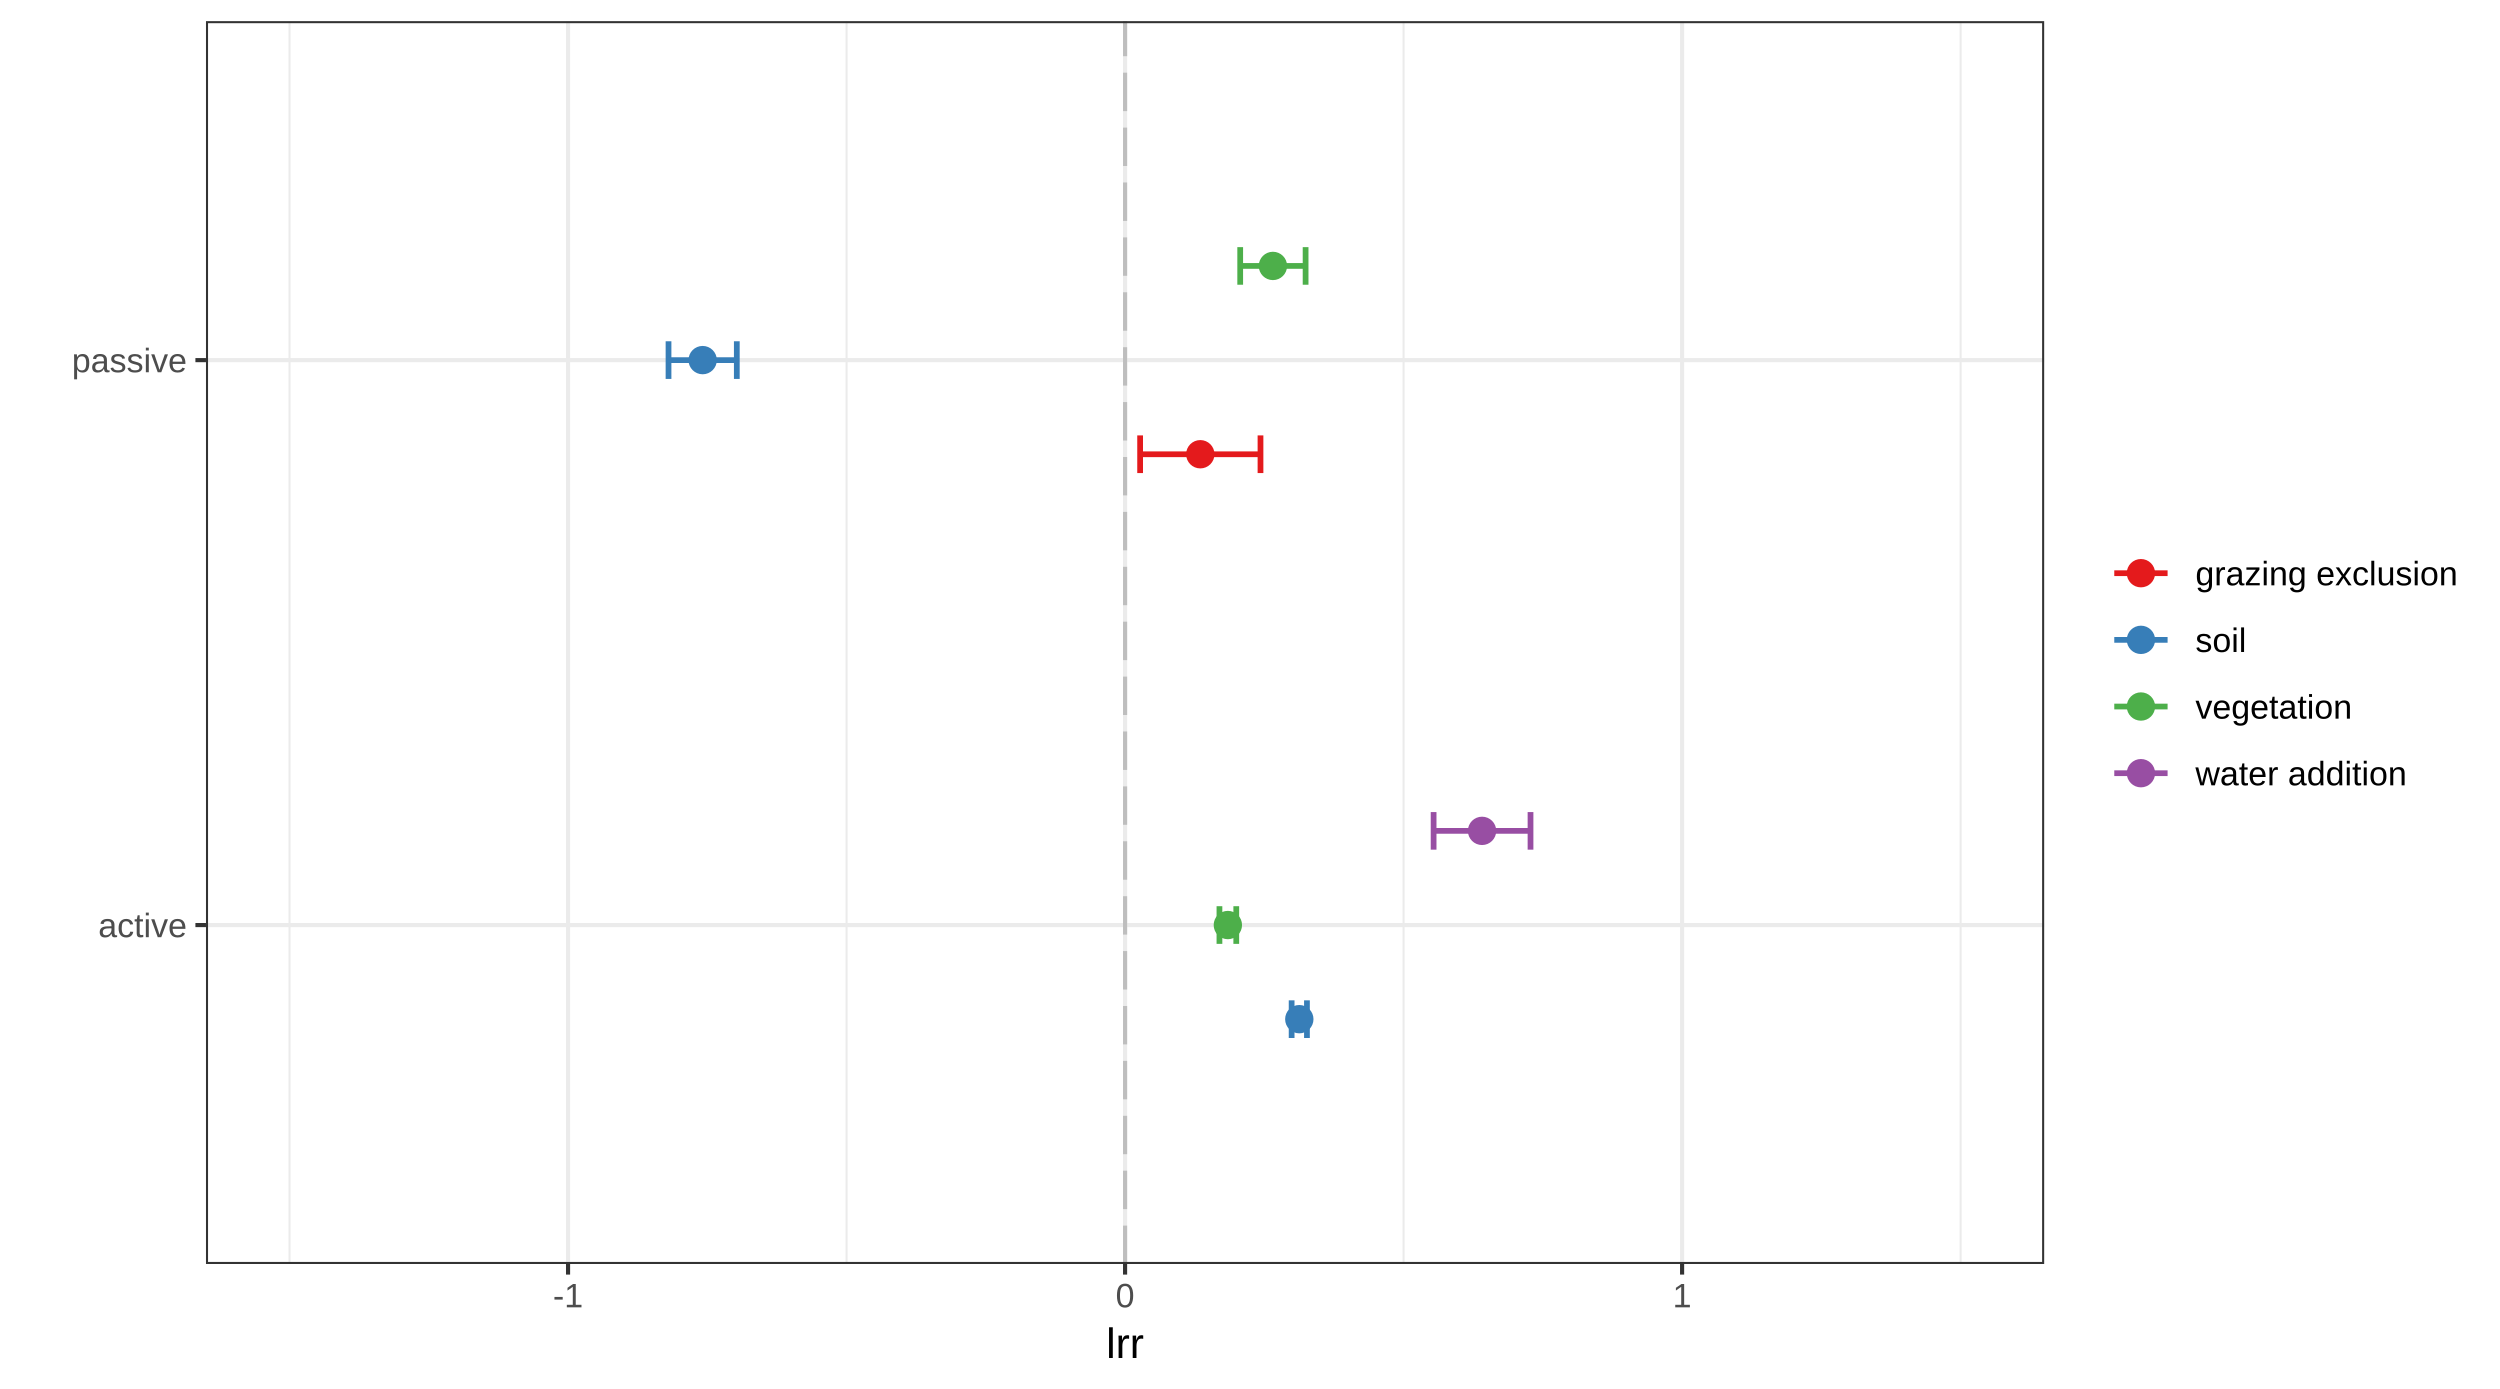
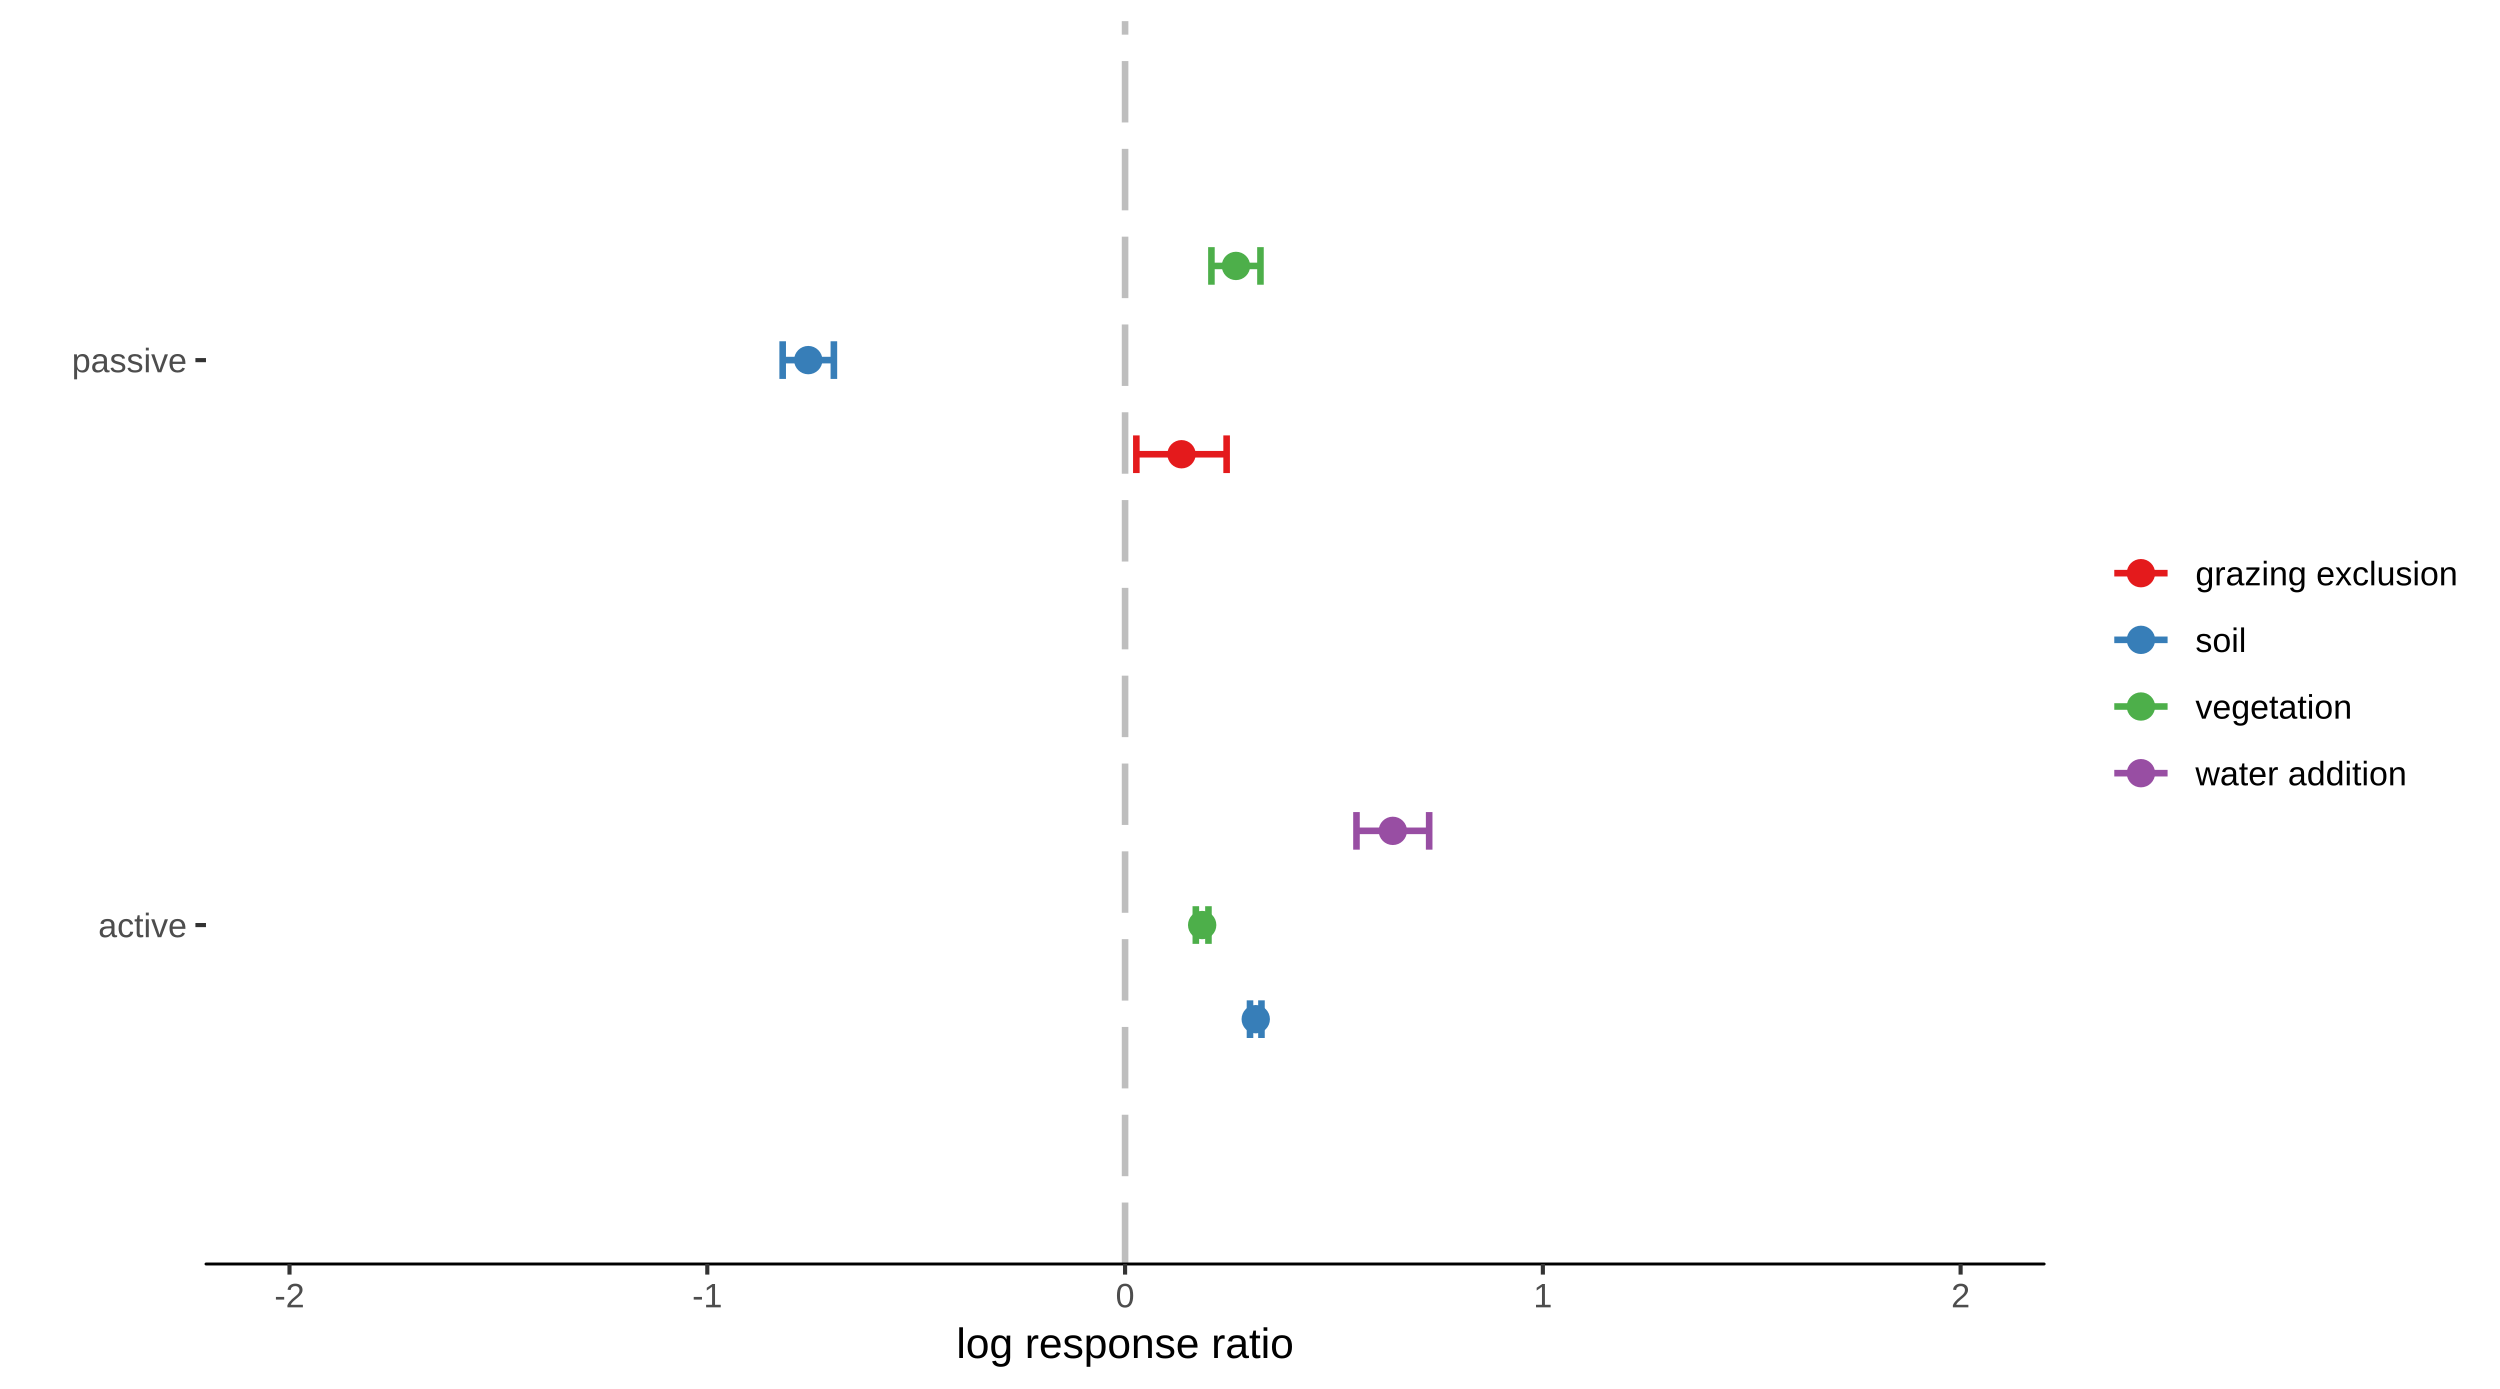
<svg xmlns="http://www.w3.org/2000/svg" viewBox="0 0 648.00 360.00">
  <defs>
    <style type="text/css">
    line, polyline, path, rect, circle {
      fill: none;
      stroke: #000000;
      stroke-linecap: round;
      stroke-linejoin: round;
      stroke-miterlimit: 10.00;
    }
  </style>
  </defs>
  <rect width="100%" height="100%" style="stroke: none; fill: #FFFFFF;" />
  <rect x="0.00" y="0.00" width="648.00" height="360.00" style="stroke-width: 1.07; stroke: #FFFFFF; fill: #FFFFFF;" />
  <defs>
    <clipPath id="cpNTMuMzg3Nnw1MjkuODV8MzI3LjYyNXw1LjQ3OTQ1">
      <rect x="53.39" y="5.48" width="476.46" height="322.15" />
    </clipPath>
  </defs>
  <rect x="53.39" y="5.48" width="476.46" height="322.15" style="stroke-width: 1.07; stroke: none; fill: #FFFFFF;" clip-path="url(#cpNTMuMzg3Nnw1MjkuODV8MzI3LjYyNXw1LjQ3OTQ1)" />
-   <polyline points="75.04,327.63 75.04,5.48 " style="stroke-width: 0.53; stroke: #EBEBEB; stroke-linecap: butt;" clip-path="url(#cpNTMuMzg3Nnw1MjkuODV8MzI3LjYyNXw1LjQ3OTQ1)" />
-   <polyline points="219.43,327.63 219.43,5.48 " style="stroke-width: 0.53; stroke: #EBEBEB; stroke-linecap: butt;" clip-path="url(#cpNTMuMzg3Nnw1MjkuODV8MzI3LjYyNXw1LjQ3OTQ1)" />
-   <polyline points="363.81,327.63 363.81,5.48 " style="stroke-width: 0.53; stroke: #EBEBEB; stroke-linecap: butt;" clip-path="url(#cpNTMuMzg3Nnw1MjkuODV8MzI3LjYyNXw1LjQ3OTQ1)" />
-   <polyline points="508.19,327.63 508.19,5.48 " style="stroke-width: 0.53; stroke: #EBEBEB; stroke-linecap: butt;" clip-path="url(#cpNTMuMzg3Nnw1MjkuODV8MzI3LjYyNXw1LjQ3OTQ1)" />
-   <polyline points="53.39,239.77 529.85,239.77 " style="stroke-width: 1.07; stroke: #EBEBEB; stroke-linecap: butt;" clip-path="url(#cpNTMuMzg3Nnw1MjkuODV8MzI3LjYyNXw1LjQ3OTQ1)" />
-   <polyline points="53.39,93.34 529.85,93.34 " style="stroke-width: 1.07; stroke: #EBEBEB; stroke-linecap: butt;" clip-path="url(#cpNTMuMzg3Nnw1MjkuODV8MzI3LjYyNXw1LjQ3OTQ1)" />
-   <polyline points="147.24,327.63 147.24,5.48 " style="stroke-width: 1.07; stroke: #EBEBEB; stroke-linecap: butt;" clip-path="url(#cpNTMuMzg3Nnw1MjkuODV8MzI3LjYyNXw1LjQ3OTQ1)" />
-   <polyline points="291.62,327.63 291.62,5.48 " style="stroke-width: 1.07; stroke: #EBEBEB; stroke-linecap: butt;" clip-path="url(#cpNTMuMzg3Nnw1MjkuODV8MzI3LjYyNXw1LjQ3OTQ1)" />
-   <polyline points="436.00,327.63 436.00,5.48 " style="stroke-width: 1.07; stroke: #EBEBEB; stroke-linecap: butt;" clip-path="url(#cpNTMuMzg3Nnw1MjkuODV8MzI3LjYyNXw1LjQ3OTQ1)" />
-   <circle cx="384.15" cy="215.36" r="2.49pt" style="stroke-width: 0.71; stroke: #984EA3; fill: #984EA3;" clip-path="url(#cpNTMuMzg3Nnw1MjkuODV8MzI3LjYyNXw1LjQ3OTQ1)" />
-   <circle cx="318.26" cy="239.77" r="2.49pt" style="stroke-width: 0.71; stroke: #4DAF4A; fill: #4DAF4A;" clip-path="url(#cpNTMuMzg3Nnw1MjkuODV8MzI3LjYyNXw1LjQ3OTQ1)" />
-   <circle cx="336.78" cy="264.17" r="2.49pt" style="stroke-width: 0.71; stroke: #377EB8; fill: #377EB8;" clip-path="url(#cpNTMuMzg3Nnw1MjkuODV8MzI3LjYyNXw1LjQ3OTQ1)" />
-   <circle cx="329.94" cy="68.93" r="2.49pt" style="stroke-width: 0.71; stroke: #4DAF4A; fill: #4DAF4A;" clip-path="url(#cpNTMuMzg3Nnw1MjkuODV8MzI3LjYyNXw1LjQ3OTQ1)" />
-   <circle cx="182.13" cy="93.34" r="2.49pt" style="stroke-width: 0.71; stroke: #377EB8; fill: #377EB8;" clip-path="url(#cpNTMuMzg3Nnw1MjkuODV8MzI3LjYyNXw1LjQ3OTQ1)" />
-   <circle cx="311.12" cy="117.74" r="2.49pt" style="stroke-width: 0.71; stroke: #E41A1C; fill: #E41A1C;" clip-path="url(#cpNTMuMzg3Nnw1MjkuODV8MzI3LjYyNXw1LjQ3OTQ1)" />
-   <polyline points="396.71,220.24 396.71,210.48 " style="stroke-width: 1.49; stroke: #984EA3; stroke-linecap: butt;" clip-path="url(#cpNTMuMzg3Nnw1MjkuODV8MzI3LjYyNXw1LjQ3OTQ1)" />
-   <polyline points="396.71,215.36 371.59,215.36 " style="stroke-width: 1.49; stroke: #984EA3; stroke-linecap: butt;" clip-path="url(#cpNTMuMzg3Nnw1MjkuODV8MzI3LjYyNXw1LjQ3OTQ1)" />
-   <polyline points="371.59,220.24 371.59,210.48 " style="stroke-width: 1.49; stroke: #984EA3; stroke-linecap: butt;" clip-path="url(#cpNTMuMzg3Nnw1MjkuODV8MzI3LjYyNXw1LjQ3OTQ1)" />
-   <polyline points="320.44,244.65 320.44,234.89 " style="stroke-width: 1.49; stroke: #4DAF4A; stroke-linecap: butt;" clip-path="url(#cpNTMuMzg3Nnw1MjkuODV8MzI3LjYyNXw1LjQ3OTQ1)" />
-   <polyline points="320.44,239.77 316.08,239.77 " style="stroke-width: 1.49; stroke: #4DAF4A; stroke-linecap: butt;" clip-path="url(#cpNTMuMzg3Nnw1MjkuODV8MzI3LjYyNXw1LjQ3OTQ1)" />
-   <polyline points="316.08,244.65 316.08,234.89 " style="stroke-width: 1.49; stroke: #4DAF4A; stroke-linecap: butt;" clip-path="url(#cpNTMuMzg3Nnw1MjkuODV8MzI3LjYyNXw1LjQ3OTQ1)" />
-   <polyline points="338.76,269.05 338.76,259.29 " style="stroke-width: 1.49; stroke: #377EB8; stroke-linecap: butt;" clip-path="url(#cpNTMuMzg3Nnw1MjkuODV8MzI3LjYyNXw1LjQ3OTQ1)" />
-   <polyline points="338.76,264.17 334.79,264.17 " style="stroke-width: 1.49; stroke: #377EB8; stroke-linecap: butt;" clip-path="url(#cpNTMuMzg3Nnw1MjkuODV8MzI3LjYyNXw1LjQ3OTQ1)" />
-   <polyline points="334.79,269.05 334.79,259.29 " style="stroke-width: 1.49; stroke: #377EB8; stroke-linecap: butt;" clip-path="url(#cpNTMuMzg3Nnw1MjkuODV8MzI3LjYyNXw1LjQ3OTQ1)" />
-   <polyline points="338.41,73.81 338.41,64.05 " style="stroke-width: 1.49; stroke: #4DAF4A; stroke-linecap: butt;" clip-path="url(#cpNTMuMzg3Nnw1MjkuODV8MzI3LjYyNXw1LjQ3OTQ1)" />
-   <polyline points="338.41,68.93 321.46,68.93 " style="stroke-width: 1.49; stroke: #4DAF4A; stroke-linecap: butt;" clip-path="url(#cpNTMuMzg3Nnw1MjkuODV8MzI3LjYyNXw1LjQ3OTQ1)" />
-   <polyline points="321.46,73.81 321.46,64.05 " style="stroke-width: 1.49; stroke: #4DAF4A; stroke-linecap: butt;" clip-path="url(#cpNTMuMzg3Nnw1MjkuODV8MzI3LjYyNXw1LjQ3OTQ1)" />
-   <polyline points="190.98,98.22 190.98,88.46 " style="stroke-width: 1.49; stroke: #377EB8; stroke-linecap: butt;" clip-path="url(#cpNTMuMzg3Nnw1MjkuODV8MzI3LjYyNXw1LjQ3OTQ1)" />
-   <polyline points="190.98,93.34 173.28,93.34 " style="stroke-width: 1.49; stroke: #377EB8; stroke-linecap: butt;" clip-path="url(#cpNTMuMzg3Nnw1MjkuODV8MzI3LjYyNXw1LjQ3OTQ1)" />
-   <polyline points="173.28,98.22 173.28,88.46 " style="stroke-width: 1.49; stroke: #377EB8; stroke-linecap: butt;" clip-path="url(#cpNTMuMzg3Nnw1MjkuODV8MzI3LjYyNXw1LjQ3OTQ1)" />
-   <polyline points="326.72,122.62 326.72,112.86 " style="stroke-width: 1.49; stroke: #E41A1C; stroke-linecap: butt;" clip-path="url(#cpNTMuMzg3Nnw1MjkuODV8MzI3LjYyNXw1LjQ3OTQ1)" />
-   <polyline points="326.72,117.74 295.52,117.74 " style="stroke-width: 1.49; stroke: #E41A1C; stroke-linecap: butt;" clip-path="url(#cpNTMuMzg3Nnw1MjkuODV8MzI3LjYyNXw1LjQ3OTQ1)" />
-   <polyline points="295.52,122.62 295.52,112.86 " style="stroke-width: 1.49; stroke: #E41A1C; stroke-linecap: butt;" clip-path="url(#cpNTMuMzg3Nnw1MjkuODV8MzI3LjYyNXw1LjQ3OTQ1)" />
-   <line x1="291.62" y1="327.63" x2="291.62" y2="5.48" style="stroke-width: 1.07; stroke: #BEBEBE; stroke-dasharray: 9.96,4.27; stroke-linecap: butt;" clip-path="url(#cpNTMuMzg3Nnw1MjkuODV8MzI3LjYyNXw1LjQ3OTQ1)" />
-   <rect x="53.39" y="5.48" width="476.46" height="322.15" style="stroke-width: 1.07; stroke: #333333;" clip-path="url(#cpNTMuMzg3Nnw1MjkuODV8MzI3LjYyNXw1LjQ3OTQ1)" />
+   <circle cx="361.02" cy="215.36" r="2.49pt" style="stroke-width: 0.71; stroke: #984EA3; fill: #984EA3;" clip-path="url(#cpNTMuMzg3Nnw1MjkuODV8MzI3LjYyNXw1LjQ3OTQ1)" />
+   <circle cx="311.60" cy="239.77" r="2.49pt" style="stroke-width: 0.71; stroke: #4DAF4A; fill: #4DAF4A;" clip-path="url(#cpNTMuMzg3Nnw1MjkuODV8MzI3LjYyNXw1LjQ3OTQ1)" />
+   <circle cx="325.49" cy="264.17" r="2.49pt" style="stroke-width: 0.71; stroke: #377EB8; fill: #377EB8;" clip-path="url(#cpNTMuMzg3Nnw1MjkuODV8MzI3LjYyNXw1LjQ3OTQ1)" />
+   <circle cx="320.36" cy="68.93" r="2.49pt" style="stroke-width: 0.71; stroke: #4DAF4A; fill: #4DAF4A;" clip-path="url(#cpNTMuMzg3Nnw1MjkuODV8MzI3LjYyNXw1LjQ3OTQ1)" />
+   <circle cx="209.50" cy="93.34" r="2.49pt" style="stroke-width: 0.71; stroke: #377EB8; fill: #377EB8;" clip-path="url(#cpNTMuMzg3Nnw1MjkuODV8MzI3LjYyNXw1LjQ3OTQ1)" />
+   <circle cx="306.25" cy="117.74" r="2.49pt" style="stroke-width: 0.71; stroke: #E41A1C; fill: #E41A1C;" clip-path="url(#cpNTMuMzg3Nnw1MjkuODV8MzI3LjYyNXw1LjQ3OTQ1)" />
+   <polyline points="370.44,220.24 370.44,210.48 " style="stroke-width: 1.71; stroke: #984EA3; stroke-linecap: butt;" clip-path="url(#cpNTMuMzg3Nnw1MjkuODV8MzI3LjYyNXw1LjQ3OTQ1)" />
+   <polyline points="370.44,215.36 351.60,215.36 " style="stroke-width: 1.71; stroke: #984EA3; stroke-linecap: butt;" clip-path="url(#cpNTMuMzg3Nnw1MjkuODV8MzI3LjYyNXw1LjQ3OTQ1)" />
+   <polyline points="351.60,220.24 351.60,210.48 " style="stroke-width: 1.71; stroke: #984EA3; stroke-linecap: butt;" clip-path="url(#cpNTMuMzg3Nnw1MjkuODV8MzI3LjYyNXw1LjQ3OTQ1)" />
+   <polyline points="313.23,244.65 313.23,234.89 " style="stroke-width: 1.71; stroke: #4DAF4A; stroke-linecap: butt;" clip-path="url(#cpNTMuMzg3Nnw1MjkuODV8MzI3LjYyNXw1LjQ3OTQ1)" />
+   <polyline points="313.23,239.77 309.96,239.77 " style="stroke-width: 1.71; stroke: #4DAF4A; stroke-linecap: butt;" clip-path="url(#cpNTMuMzg3Nnw1MjkuODV8MzI3LjYyNXw1LjQ3OTQ1)" />
+   <polyline points="309.96,244.65 309.96,234.89 " style="stroke-width: 1.71; stroke: #4DAF4A; stroke-linecap: butt;" clip-path="url(#cpNTMuMzg3Nnw1MjkuODV8MzI3LjYyNXw1LjQ3OTQ1)" />
+   <polyline points="326.97,269.05 326.97,259.29 " style="stroke-width: 1.71; stroke: #377EB8; stroke-linecap: butt;" clip-path="url(#cpNTMuMzg3Nnw1MjkuODV8MzI3LjYyNXw1LjQ3OTQ1)" />
+   <polyline points="326.97,264.17 324.00,264.17 " style="stroke-width: 1.71; stroke: #377EB8; stroke-linecap: butt;" clip-path="url(#cpNTMuMzg3Nnw1MjkuODV8MzI3LjYyNXw1LjQ3OTQ1)" />
+   <polyline points="324.00,269.05 324.00,259.29 " style="stroke-width: 1.71; stroke: #377EB8; stroke-linecap: butt;" clip-path="url(#cpNTMuMzg3Nnw1MjkuODV8MzI3LjYyNXw1LjQ3OTQ1)" />
+   <polyline points="326.71,73.81 326.71,64.05 " style="stroke-width: 1.71; stroke: #4DAF4A; stroke-linecap: butt;" clip-path="url(#cpNTMuMzg3Nnw1MjkuODV8MzI3LjYyNXw1LjQ3OTQ1)" />
+   <polyline points="326.71,68.93 314.00,68.93 " style="stroke-width: 1.71; stroke: #4DAF4A; stroke-linecap: butt;" clip-path="url(#cpNTMuMzg3Nnw1MjkuODV8MzI3LjYyNXw1LjQ3OTQ1)" />
+   <polyline points="314.00,73.81 314.00,64.05 " style="stroke-width: 1.71; stroke: #4DAF4A; stroke-linecap: butt;" clip-path="url(#cpNTMuMzg3Nnw1MjkuODV8MzI3LjYyNXw1LjQ3OTQ1)" />
+   <polyline points="216.14,98.22 216.14,88.46 " style="stroke-width: 1.71; stroke: #377EB8; stroke-linecap: butt;" clip-path="url(#cpNTMuMzg3Nnw1MjkuODV8MzI3LjYyNXw1LjQ3OTQ1)" />
+   <polyline points="216.14,93.34 202.87,93.34 " style="stroke-width: 1.71; stroke: #377EB8; stroke-linecap: butt;" clip-path="url(#cpNTMuMzg3Nnw1MjkuODV8MzI3LjYyNXw1LjQ3OTQ1)" />
+   <polyline points="202.87,98.22 202.87,88.46 " style="stroke-width: 1.71; stroke: #377EB8; stroke-linecap: butt;" clip-path="url(#cpNTMuMzg3Nnw1MjkuODV8MzI3LjYyNXw1LjQ3OTQ1)" />
+   <polyline points="317.94,122.62 317.94,112.86 " style="stroke-width: 1.71; stroke: #E41A1C; stroke-linecap: butt;" clip-path="url(#cpNTMuMzg3Nnw1MjkuODV8MzI3LjYyNXw1LjQ3OTQ1)" />
+   <polyline points="317.94,117.74 294.54,117.74 " style="stroke-width: 1.71; stroke: #E41A1C; stroke-linecap: butt;" clip-path="url(#cpNTMuMzg3Nnw1MjkuODV8MzI3LjYyNXw1LjQ3OTQ1)" />
+   <polyline points="294.54,122.62 294.54,112.86 " style="stroke-width: 1.71; stroke: #E41A1C; stroke-linecap: butt;" clip-path="url(#cpNTMuMzg3Nnw1MjkuODV8MzI3LjYyNXw1LjQ3OTQ1)" />
+   <line x1="291.62" y1="327.63" x2="291.62" y2="5.48" style="stroke-width: 1.71; stroke: #BEBEBE; stroke-dasharray: 15.93,6.83; stroke-linecap: butt;" clip-path="url(#cpNTMuMzg3Nnw1MjkuODV8MzI3LjYyNXw1LjQ3OTQ1)" />
  <defs>
    <clipPath id="cpMHw2NDh8MzYwfDA=">
      <rect x="0.00" y="0.00" width="648.00" height="360.00" />
    </clipPath>
  </defs>
  <g clip-path="url(#cpMHw2NDh8MzYwfDA=)">
    <text x="25.47" y="242.92" style="font-size: 8.80px; fill: #4D4D4D; font-family: Arial;" textLength="22.99px" lengthAdjust="spacingAndGlyphs">active</text>
  </g>
  <g clip-path="url(#cpMHw2NDh8MzYwfDA=)">
    <text x="18.62" y="96.49" style="font-size: 8.80px; fill: #4D4D4D; font-family: Arial;" textLength="29.84px" lengthAdjust="spacingAndGlyphs">passive</text>
  </g>
  <polyline points="50.65,239.77 53.39,239.77 " style="stroke-width: 1.07; stroke: #333333; stroke-linecap: butt;" clip-path="url(#cpMHw2NDh8MzYwfDA=)" />
  <polyline points="50.65,93.34 53.39,93.34 " style="stroke-width: 1.07; stroke: #333333; stroke-linecap: butt;" clip-path="url(#cpMHw2NDh8MzYwfDA=)" />
-   <polyline points="147.24,330.37 147.24,327.63 " style="stroke-width: 1.07; stroke: #333333; stroke-linecap: butt;" clip-path="url(#cpMHw2NDh8MzYwfDA=)" />
+   <polyline points="53.39,327.63 529.85,327.63 " style="stroke-width: 0.75;" clip-path="url(#cpMHw2NDh8MzYwfDA=)" />
+   <polyline points="75.04,330.37 75.04,327.63 " style="stroke-width: 1.07; stroke: #333333; stroke-linecap: butt;" clip-path="url(#cpMHw2NDh8MzYwfDA=)" />
+   <polyline points="183.33,330.37 183.33,327.63 " style="stroke-width: 1.07; stroke: #333333; stroke-linecap: butt;" clip-path="url(#cpMHw2NDh8MzYwfDA=)" />
  <polyline points="291.62,330.37 291.62,327.63 " style="stroke-width: 1.07; stroke: #333333; stroke-linecap: butt;" clip-path="url(#cpMHw2NDh8MzYwfDA=)" />
-   <polyline points="436.00,330.37 436.00,327.63 " style="stroke-width: 1.07; stroke: #333333; stroke-linecap: butt;" clip-path="url(#cpMHw2NDh8MzYwfDA=)" />
+   <polyline points="399.91,330.37 399.91,327.63 " style="stroke-width: 1.07; stroke: #333333; stroke-linecap: butt;" clip-path="url(#cpMHw2NDh8MzYwfDA=)" />
+   <polyline points="508.19,330.37 508.19,327.63 " style="stroke-width: 1.07; stroke: #333333; stroke-linecap: butt;" clip-path="url(#cpMHw2NDh8MzYwfDA=)" />
  <g clip-path="url(#cpMHw2NDh8MzYwfDA=)">
-     <text x="143.32" y="338.86" style="font-size: 8.80px; fill: #4D4D4D; font-family: Arial;" textLength="7.82px" lengthAdjust="spacingAndGlyphs">-1</text>
+     <text x="71.13" y="338.86" style="font-size: 8.80px; fill: #4D4D4D; font-family: Arial;" textLength="7.82px" lengthAdjust="spacingAndGlyphs">-2</text>
+   </g>
+   <g clip-path="url(#cpMHw2NDh8MzYwfDA=)">
+     <text x="179.42" y="338.86" style="font-size: 8.80px; fill: #4D4D4D; font-family: Arial;" textLength="7.82px" lengthAdjust="spacingAndGlyphs">-1</text>
  </g>
  <g clip-path="url(#cpMHw2NDh8MzYwfDA=)">
    <text x="289.17" y="338.86" style="font-size: 8.80px; fill: #4D4D4D; font-family: Arial;" textLength="4.89px" lengthAdjust="spacingAndGlyphs">0</text>
  </g>
  <g clip-path="url(#cpMHw2NDh8MzYwfDA=)">
-     <text x="433.55" y="338.86" style="font-size: 8.80px; fill: #4D4D4D; font-family: Arial;" textLength="4.89px" lengthAdjust="spacingAndGlyphs">1</text>
+     <text x="397.46" y="338.86" style="font-size: 8.80px; fill: #4D4D4D; font-family: Arial;" textLength="4.89px" lengthAdjust="spacingAndGlyphs">1</text>
  </g>
  <g clip-path="url(#cpMHw2NDh8MzYwfDA=)">
-     <text x="286.73" y="352.00" style="font-size: 11.00px; font-family: Arial;" textLength="9.77px" lengthAdjust="spacingAndGlyphs">lrr</text>
+     <text x="505.75" y="338.86" style="font-size: 8.80px; fill: #4D4D4D; font-family: Arial;" textLength="4.89px" lengthAdjust="spacingAndGlyphs">2</text>
+   </g>
+   <g clip-path="url(#cpMHw2NDh8MzYwfDA=)">
+     <text x="247.90" y="352.00" style="font-size: 11.00px; font-family: Arial;" textLength="87.44px" lengthAdjust="spacingAndGlyphs">log response ratio</text>
  </g>
  <rect x="540.81" y="118.57" width="101.71" height="95.96" style="stroke-width: 1.07; stroke: none; fill: #FFFFFF;" clip-path="url(#cpMHw2NDh8MzYwfDA=)" />
  <rect x="546.29" y="139.93" width="17.28" height="17.28" style="stroke-width: 1.07; stroke: none; fill: #FFFFFF;" clip-path="url(#cpMHw2NDh8MzYwfDA=)" />
  <circle cx="554.93" cy="148.57" r="2.49pt" style="stroke-width: 0.71; stroke: #E41A1C; fill: #E41A1C;" clip-path="url(#cpMHw2NDh8MzYwfDA=)" />
-   <line x1="548.02" y1="148.57" x2="561.84" y2="148.57" style="stroke-width: 1.49; stroke: #E41A1C; stroke-linecap: butt;" clip-path="url(#cpMHw2NDh8MzYwfDA=)" />
+   <line x1="548.02" y1="148.57" x2="561.84" y2="148.57" style="stroke-width: 1.71; stroke: #E41A1C; stroke-linecap: butt;" clip-path="url(#cpMHw2NDh8MzYwfDA=)" />
  <rect x="546.29" y="157.21" width="17.28" height="17.28" style="stroke-width: 1.07; stroke: none; fill: #FFFFFF;" clip-path="url(#cpMHw2NDh8MzYwfDA=)" />
  <circle cx="554.93" cy="165.85" r="2.49pt" style="stroke-width: 0.71; stroke: #377EB8; fill: #377EB8;" clip-path="url(#cpMHw2NDh8MzYwfDA=)" />
-   <line x1="548.02" y1="165.85" x2="561.84" y2="165.85" style="stroke-width: 1.49; stroke: #377EB8; stroke-linecap: butt;" clip-path="url(#cpMHw2NDh8MzYwfDA=)" />
+   <line x1="548.02" y1="165.85" x2="561.84" y2="165.85" style="stroke-width: 1.71; stroke: #377EB8; stroke-linecap: butt;" clip-path="url(#cpMHw2NDh8MzYwfDA=)" />
  <rect x="546.29" y="174.49" width="17.28" height="17.28" style="stroke-width: 1.07; stroke: none; fill: #FFFFFF;" clip-path="url(#cpMHw2NDh8MzYwfDA=)" />
  <circle cx="554.93" cy="183.13" r="2.49pt" style="stroke-width: 0.71; stroke: #4DAF4A; fill: #4DAF4A;" clip-path="url(#cpMHw2NDh8MzYwfDA=)" />
-   <line x1="548.02" y1="183.13" x2="561.84" y2="183.13" style="stroke-width: 1.49; stroke: #4DAF4A; stroke-linecap: butt;" clip-path="url(#cpMHw2NDh8MzYwfDA=)" />
+   <line x1="548.02" y1="183.13" x2="561.84" y2="183.13" style="stroke-width: 1.71; stroke: #4DAF4A; stroke-linecap: butt;" clip-path="url(#cpMHw2NDh8MzYwfDA=)" />
  <rect x="546.29" y="191.77" width="17.28" height="17.28" style="stroke-width: 1.07; stroke: none; fill: #FFFFFF;" clip-path="url(#cpMHw2NDh8MzYwfDA=)" />
  <circle cx="554.93" cy="200.41" r="2.49pt" style="stroke-width: 0.71; stroke: #984EA3; fill: #984EA3;" clip-path="url(#cpMHw2NDh8MzYwfDA=)" />
-   <line x1="548.02" y1="200.41" x2="561.84" y2="200.41" style="stroke-width: 1.49; stroke: #984EA3; stroke-linecap: butt;" clip-path="url(#cpMHw2NDh8MzYwfDA=)" />
+   <line x1="548.02" y1="200.41" x2="561.84" y2="200.41" style="stroke-width: 1.71; stroke: #984EA3; stroke-linecap: butt;" clip-path="url(#cpMHw2NDh8MzYwfDA=)" />
  <g clip-path="url(#cpMHw2NDh8MzYwfDA=)">
    <text x="569.05" y="151.72" style="font-size: 8.80px; font-family: Arial;" textLength="67.99px" lengthAdjust="spacingAndGlyphs">grazing exclusion</text>
  </g>
  <g clip-path="url(#cpMHw2NDh8MzYwfDA=)">
    <text x="569.05" y="169.00" style="font-size: 8.80px; font-family: Arial;" textLength="13.20px" lengthAdjust="spacingAndGlyphs">soil</text>
  </g>
  <g clip-path="url(#cpMHw2NDh8MzYwfDA=)">
    <text x="569.05" y="186.28" style="font-size: 8.80px; font-family: Arial;" textLength="40.61px" lengthAdjust="spacingAndGlyphs">vegetation</text>
  </g>
  <g clip-path="url(#cpMHw2NDh8MzYwfDA=)">
    <text x="569.05" y="203.56" style="font-size: 8.80px; font-family: Arial;" textLength="54.79px" lengthAdjust="spacingAndGlyphs">water addition</text>
  </g>
</svg>
